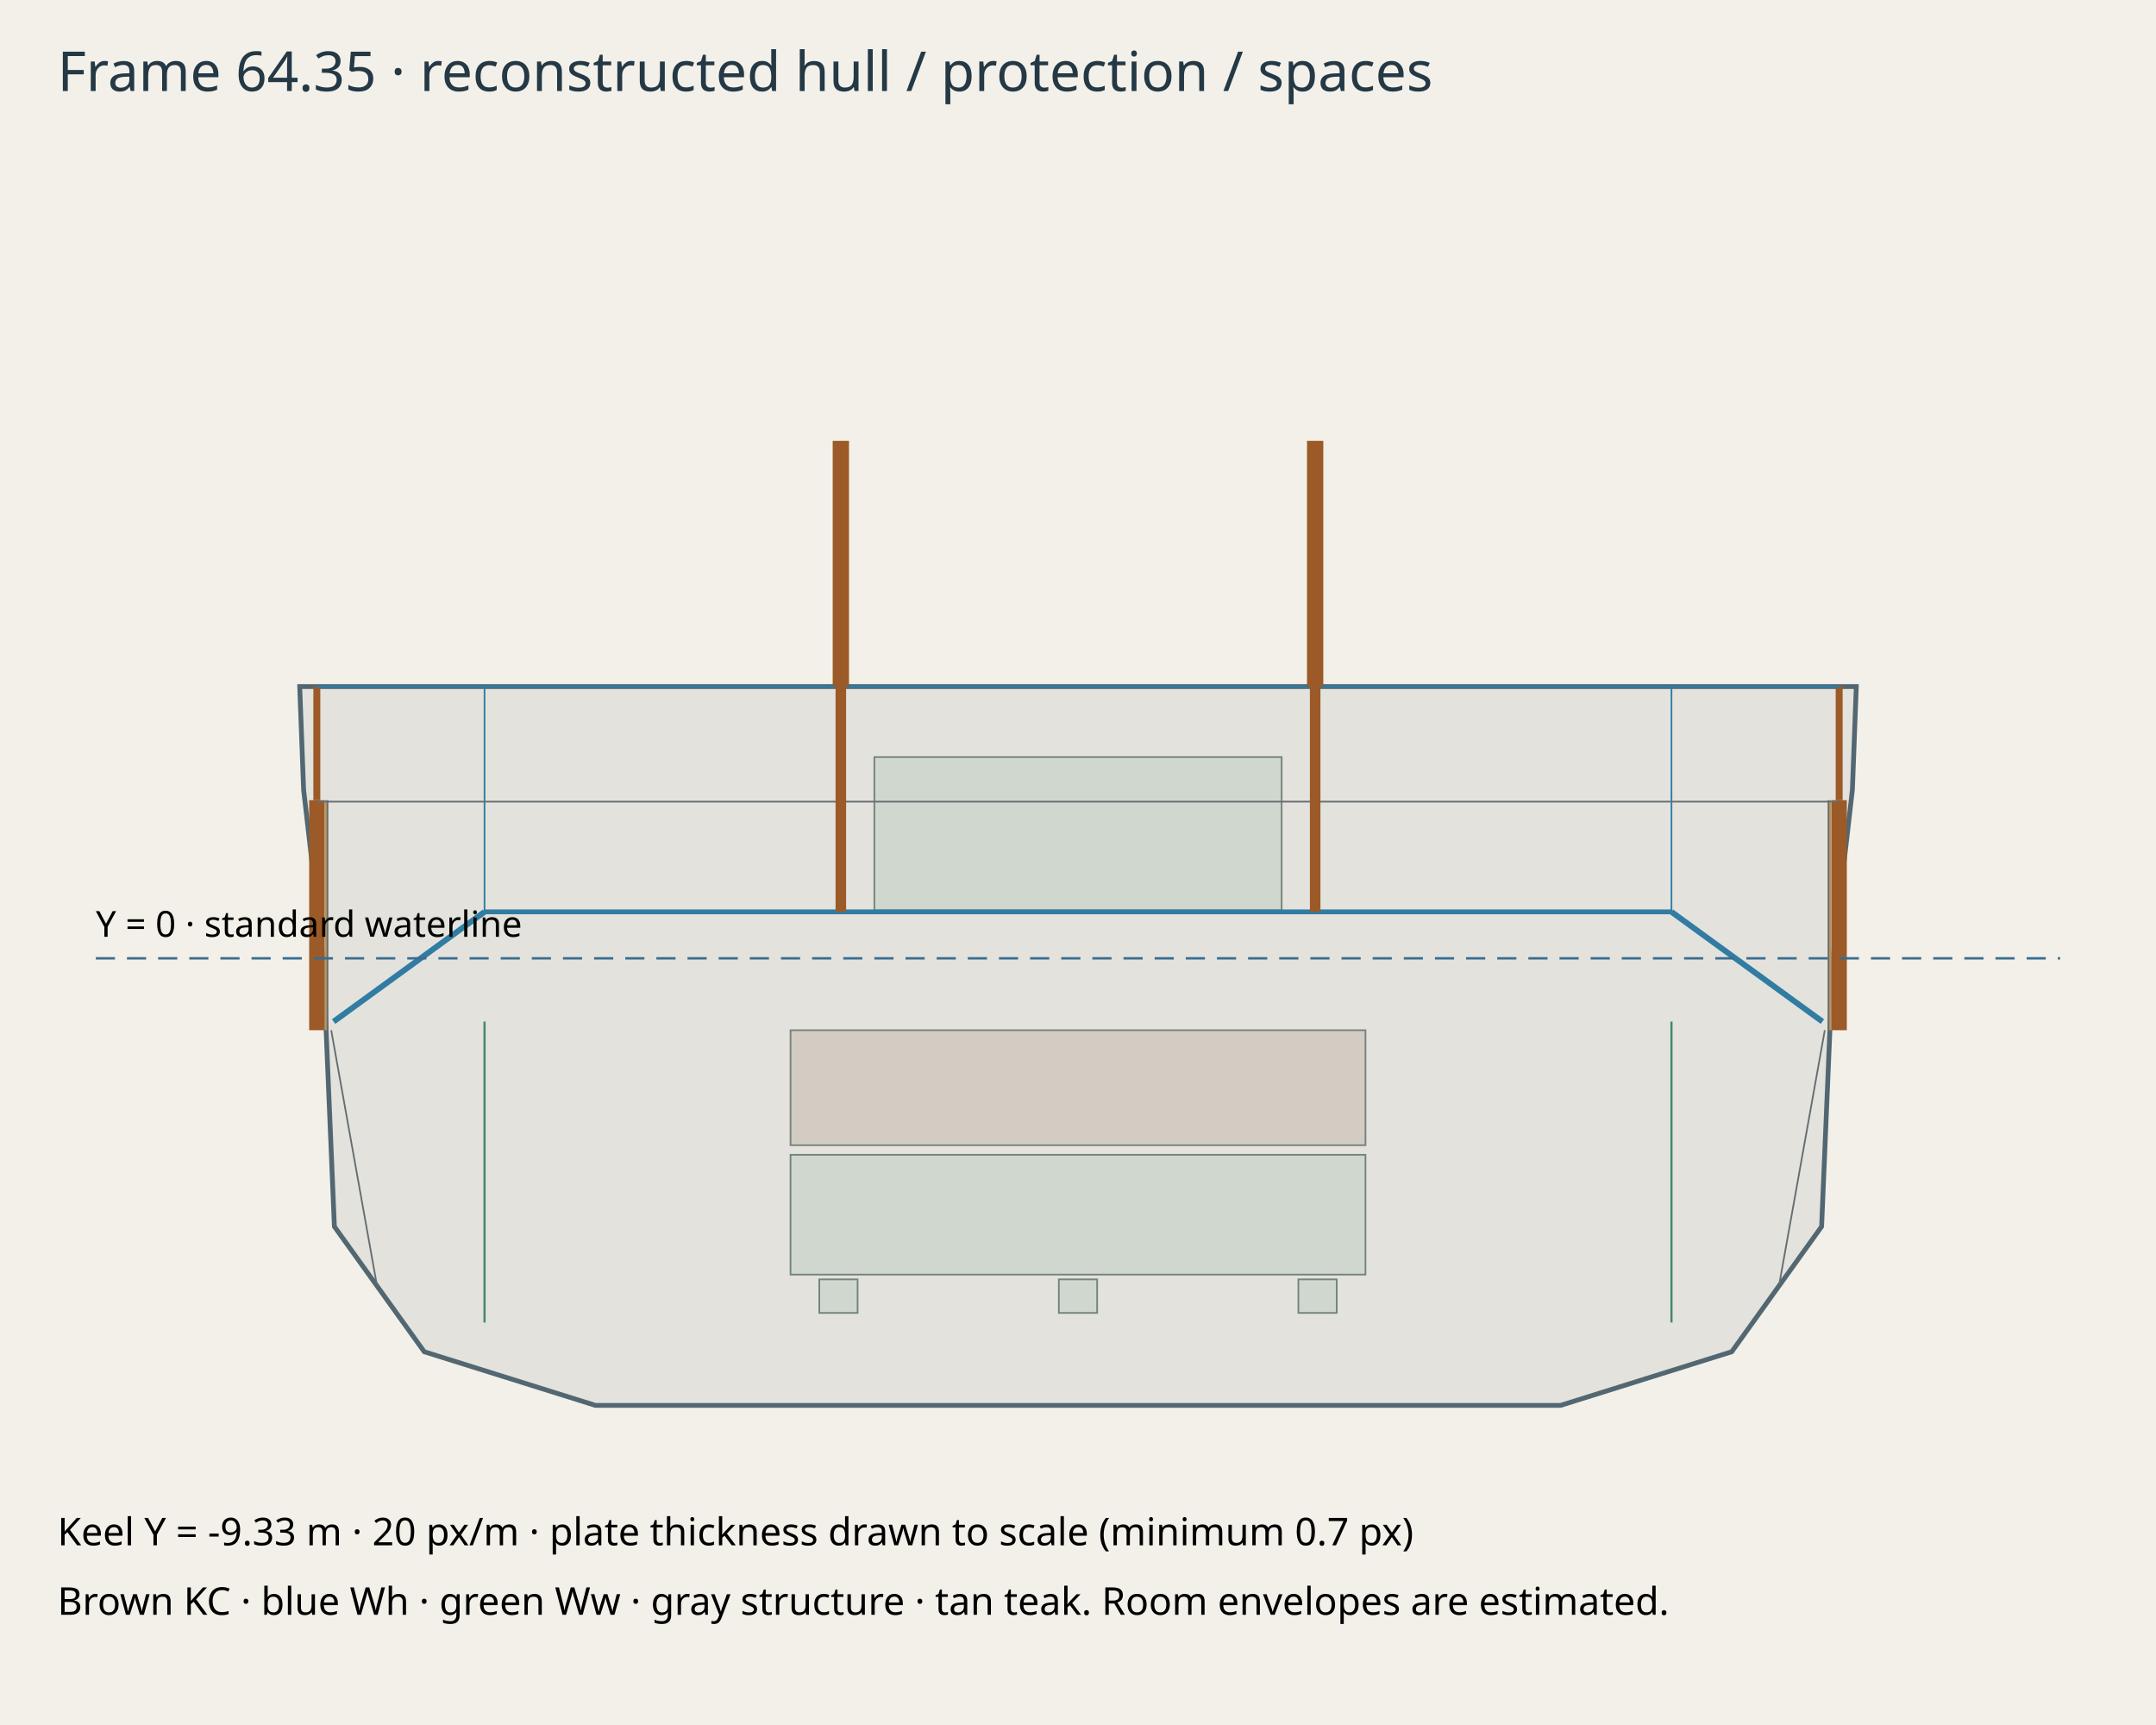
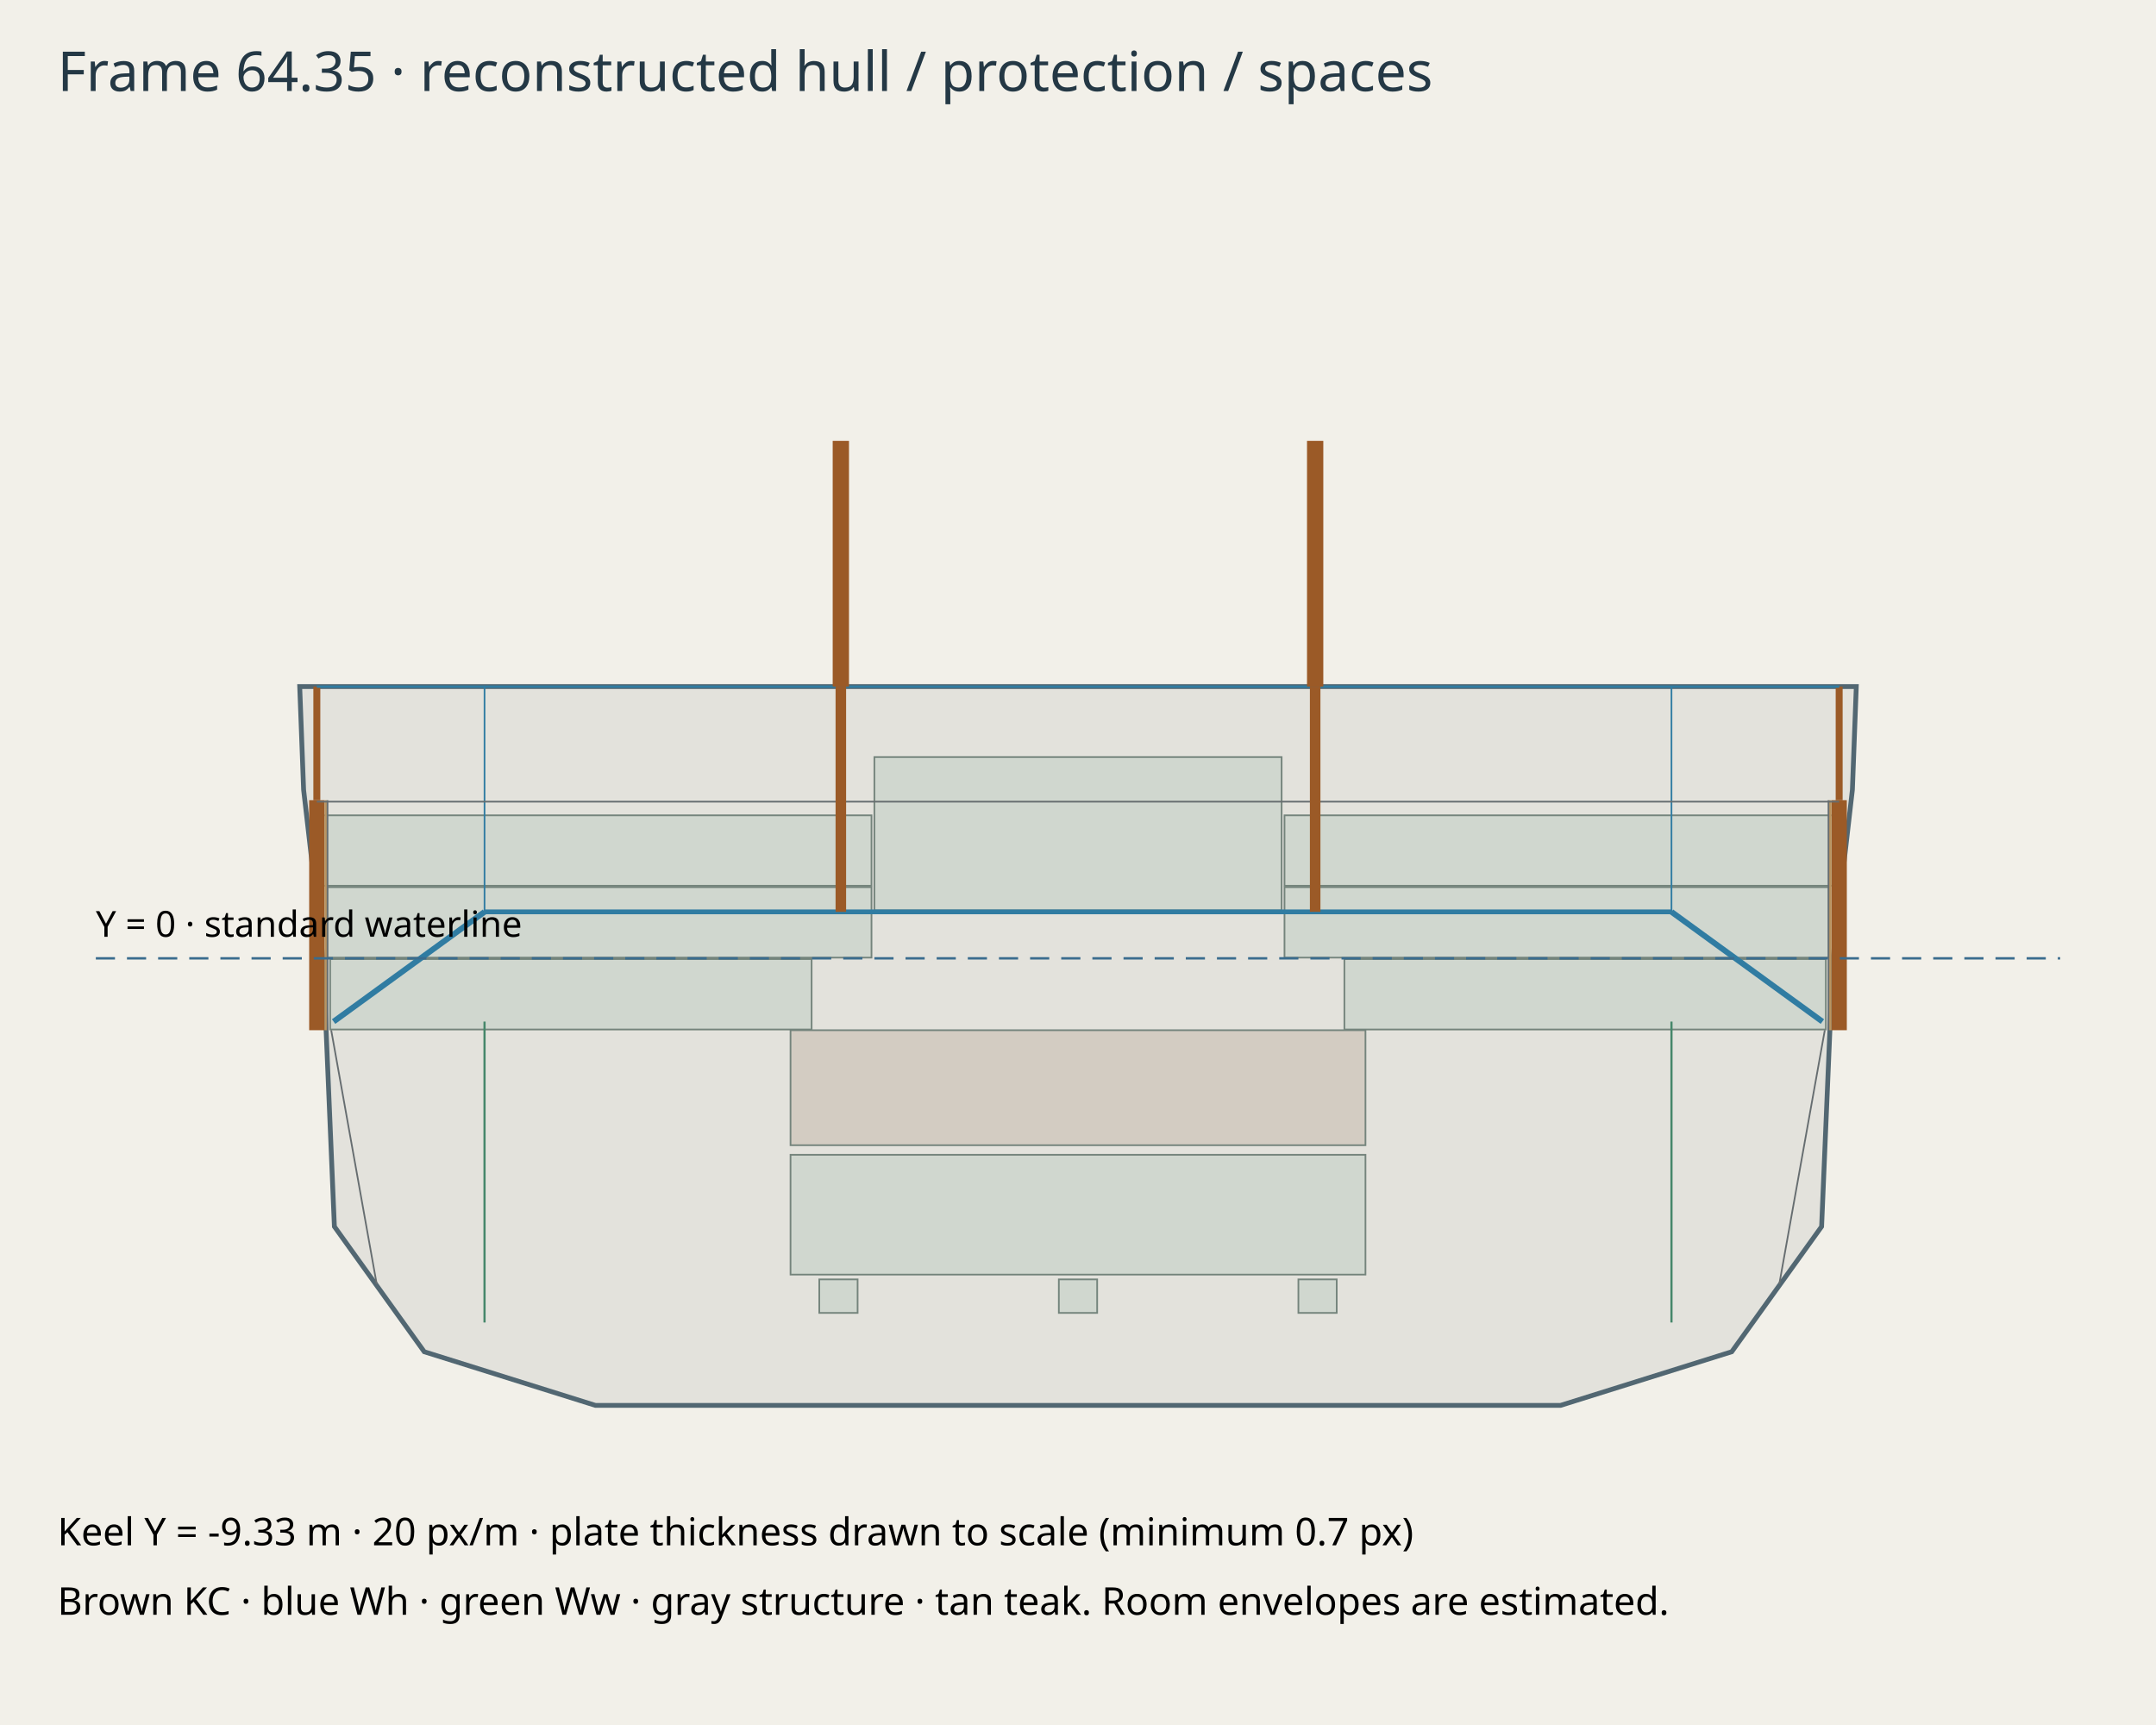
<svg xmlns="http://www.w3.org/2000/svg" viewBox="0 0 900 720" role="img" aria-label="Authored hull, armor and room section">
  <rect width="900" height="720" fill="#f2f0e9" />
  <text x="24" y="38" font-family="sans-serif" font-size="23" fill="#243845">Frame 64.35 · reconstructed hull / protection / spaces</text>
  <polygon points="450.00,586.60 651.43,586.60 722.90,564.21 760.41,511.96 765.14,400.00 773.26,329.67 774.89,286.56 125.11,286.56 126.74,329.67 134.86,400.00 139.59,511.96 177.10,564.21 248.57,586.60 450.00,586.60" fill="#e3e2dc" stroke="#526772" stroke-width="2" />
  <rect x="330.0" y="430.0" width="240" height="48.0" fill="#aa927e" fill-opacity=".28" stroke="#74847c" stroke-width=".7" />
  <rect x="330.0" y="482.0" width="240" height="50.0" fill="#9fbbad" fill-opacity=".28" stroke="#74847c" stroke-width=".7" />
  <rect x="365.0" y="316.0" width="170.0" height="64.0" fill="#9fbbad" fill-opacity=".28" stroke="#74847c" stroke-width=".7" />
  <rect x="342.0" y="534.0" width="16.0" height="14.0" fill="#9fbbad" fill-opacity=".28" stroke="#74847c" stroke-width=".7" />
  <rect x="442.0" y="534.0" width="16.0" height="14.0" fill="#9fbbad" fill-opacity=".28" stroke="#74847c" stroke-width=".7" />
  <rect x="542.0" y="534.0" width="16.0" height="14.0" fill="#9fbbad" fill-opacity=".28" stroke="#74847c" stroke-width=".7" />
+   <rect x="137.815" y="400.3" width="200.985" height="29.4" fill="#9fbbad" fill-opacity=".28" stroke="#74847c" stroke-width=".7" />
+   <rect x="561.2" y="400.3" width="200.985" height="29.4" fill="#9fbbad" fill-opacity=".28" stroke="#74847c" stroke-width=".7" />
+   <rect x="136.552" y="370.3" width="227.248" height="29.4" fill="#9fbbad" fill-opacity=".28" stroke="#74847c" stroke-width=".7" />
+   <rect x="536.2" y="370.3" width="227.248" height="29.4" fill="#9fbbad" fill-opacity=".28" stroke="#74847c" stroke-width=".7" />
+   <rect x="133.098" y="340.3" width="230.702" height="29.4" fill="#9fbbad" fill-opacity=".28" stroke="#74847c" stroke-width=".7" />
+   <rect x="536.2" y="340.3" width="230.702" height="29.4" fill="#9fbbad" fill-opacity=".28" stroke="#74847c" stroke-width=".7" />
  <line x1="132.261" y1="430.0" x2="132.261" y2="334.0" stroke="#9b5a27" stroke-width="6.4" />
  <line x1="135.961" y1="430.0" x2="135.961" y2="334.0" stroke="#ba9560" stroke-width="1.0" />
  <line x1="136.721" y1="430.0" x2="136.721" y2="334.0" stroke="#666d70" stroke-width="0.7" />
  <line x1="132.261" y1="334.0" x2="132.261" y2="286.6" stroke="#9b5a27" stroke-width="2.9" />
  <line x1="202.261" y1="552.0" x2="202.261" y2="426.4" stroke="#45876a" stroke-width="0.9" />
  <line x1="202.261" y1="380.6" x2="202.261" y2="286.6" stroke="#307ca2" stroke-width="0.7" />
  <line x1="139.261" y1="426.4" x2="202.261" y2="380.6" stroke="#307ca2" stroke-width="2.4" />
  <line x1="767.739" y1="430.0" x2="767.739" y2="334.0" stroke="#9b5a27" stroke-width="6.4" />
  <line x1="764.039" y1="430.0" x2="764.039" y2="334.0" stroke="#ba9560" stroke-width="1.0" />
  <line x1="763.279" y1="430.0" x2="763.279" y2="334.0" stroke="#666d70" stroke-width="0.7" />
  <line x1="767.739" y1="334.0" x2="767.739" y2="286.6" stroke="#9b5a27" stroke-width="2.9" />
  <line x1="697.739" y1="552.0" x2="697.739" y2="426.4" stroke="#45876a" stroke-width="0.9" />
  <line x1="697.739" y1="380.6" x2="697.739" y2="286.6" stroke="#307ca2" stroke-width="0.7" />
  <line x1="760.739" y1="426.4" x2="697.739" y2="380.6" stroke="#307ca2" stroke-width="2.4" />
  <line x1="767.739" y1="286.6" x2="132.261" y2="286.6" stroke="#307ca2" stroke-width="1.0" />
  <line x1="767.739" y1="334.6" x2="132.261" y2="334.6" stroke="#666d70" stroke-width="0.7" />
  <line x1="697.739" y1="380.6" x2="202.261" y2="380.6" stroke="#307ca2" stroke-width="2.0" />
  <line x1="549.0" y1="380.6" x2="549.0" y2="286.6" stroke="#9b5a27" stroke-width="4.4" />
  <line x1="351" y1="380.6" x2="351" y2="286.6" stroke="#9b5a27" stroke-width="4.4" />
  <line x1="549.0" y1="286.6" x2="549.0" y2="184.0" stroke="#9b5a27" stroke-width="6.8" />
  <line x1="351" y1="286.6" x2="351" y2="184.0" stroke="#9b5a27" stroke-width="6.8" />
  <line x1="138.261" y1="430.0" x2="157.261" y2="536.0" stroke="#666d70" stroke-width="0.7" />
  <line x1="761.739" y1="430.0" x2="742.739" y2="536.0" stroke="#666d70" stroke-width="0.7" />
  <path d="M40 400H860" stroke="#3a6c8e" stroke-dasharray="8 5" />
  <text x="40" y="391" font-family="sans-serif" font-size="15">Y = 0 · standard waterline</text>
  <text x="24" y="645" font-family="sans-serif" font-size="16">Keel Y = -9.33 m · 20 px/m · plate thickness drawn to scale (minimum 0.7 px)</text>
  <text x="24" y="674" font-family="sans-serif" font-size="16">Brown KC · blue Wh · green Ww · gray structure · tan teak. Room envelopes are estimated.</text>
</svg>
